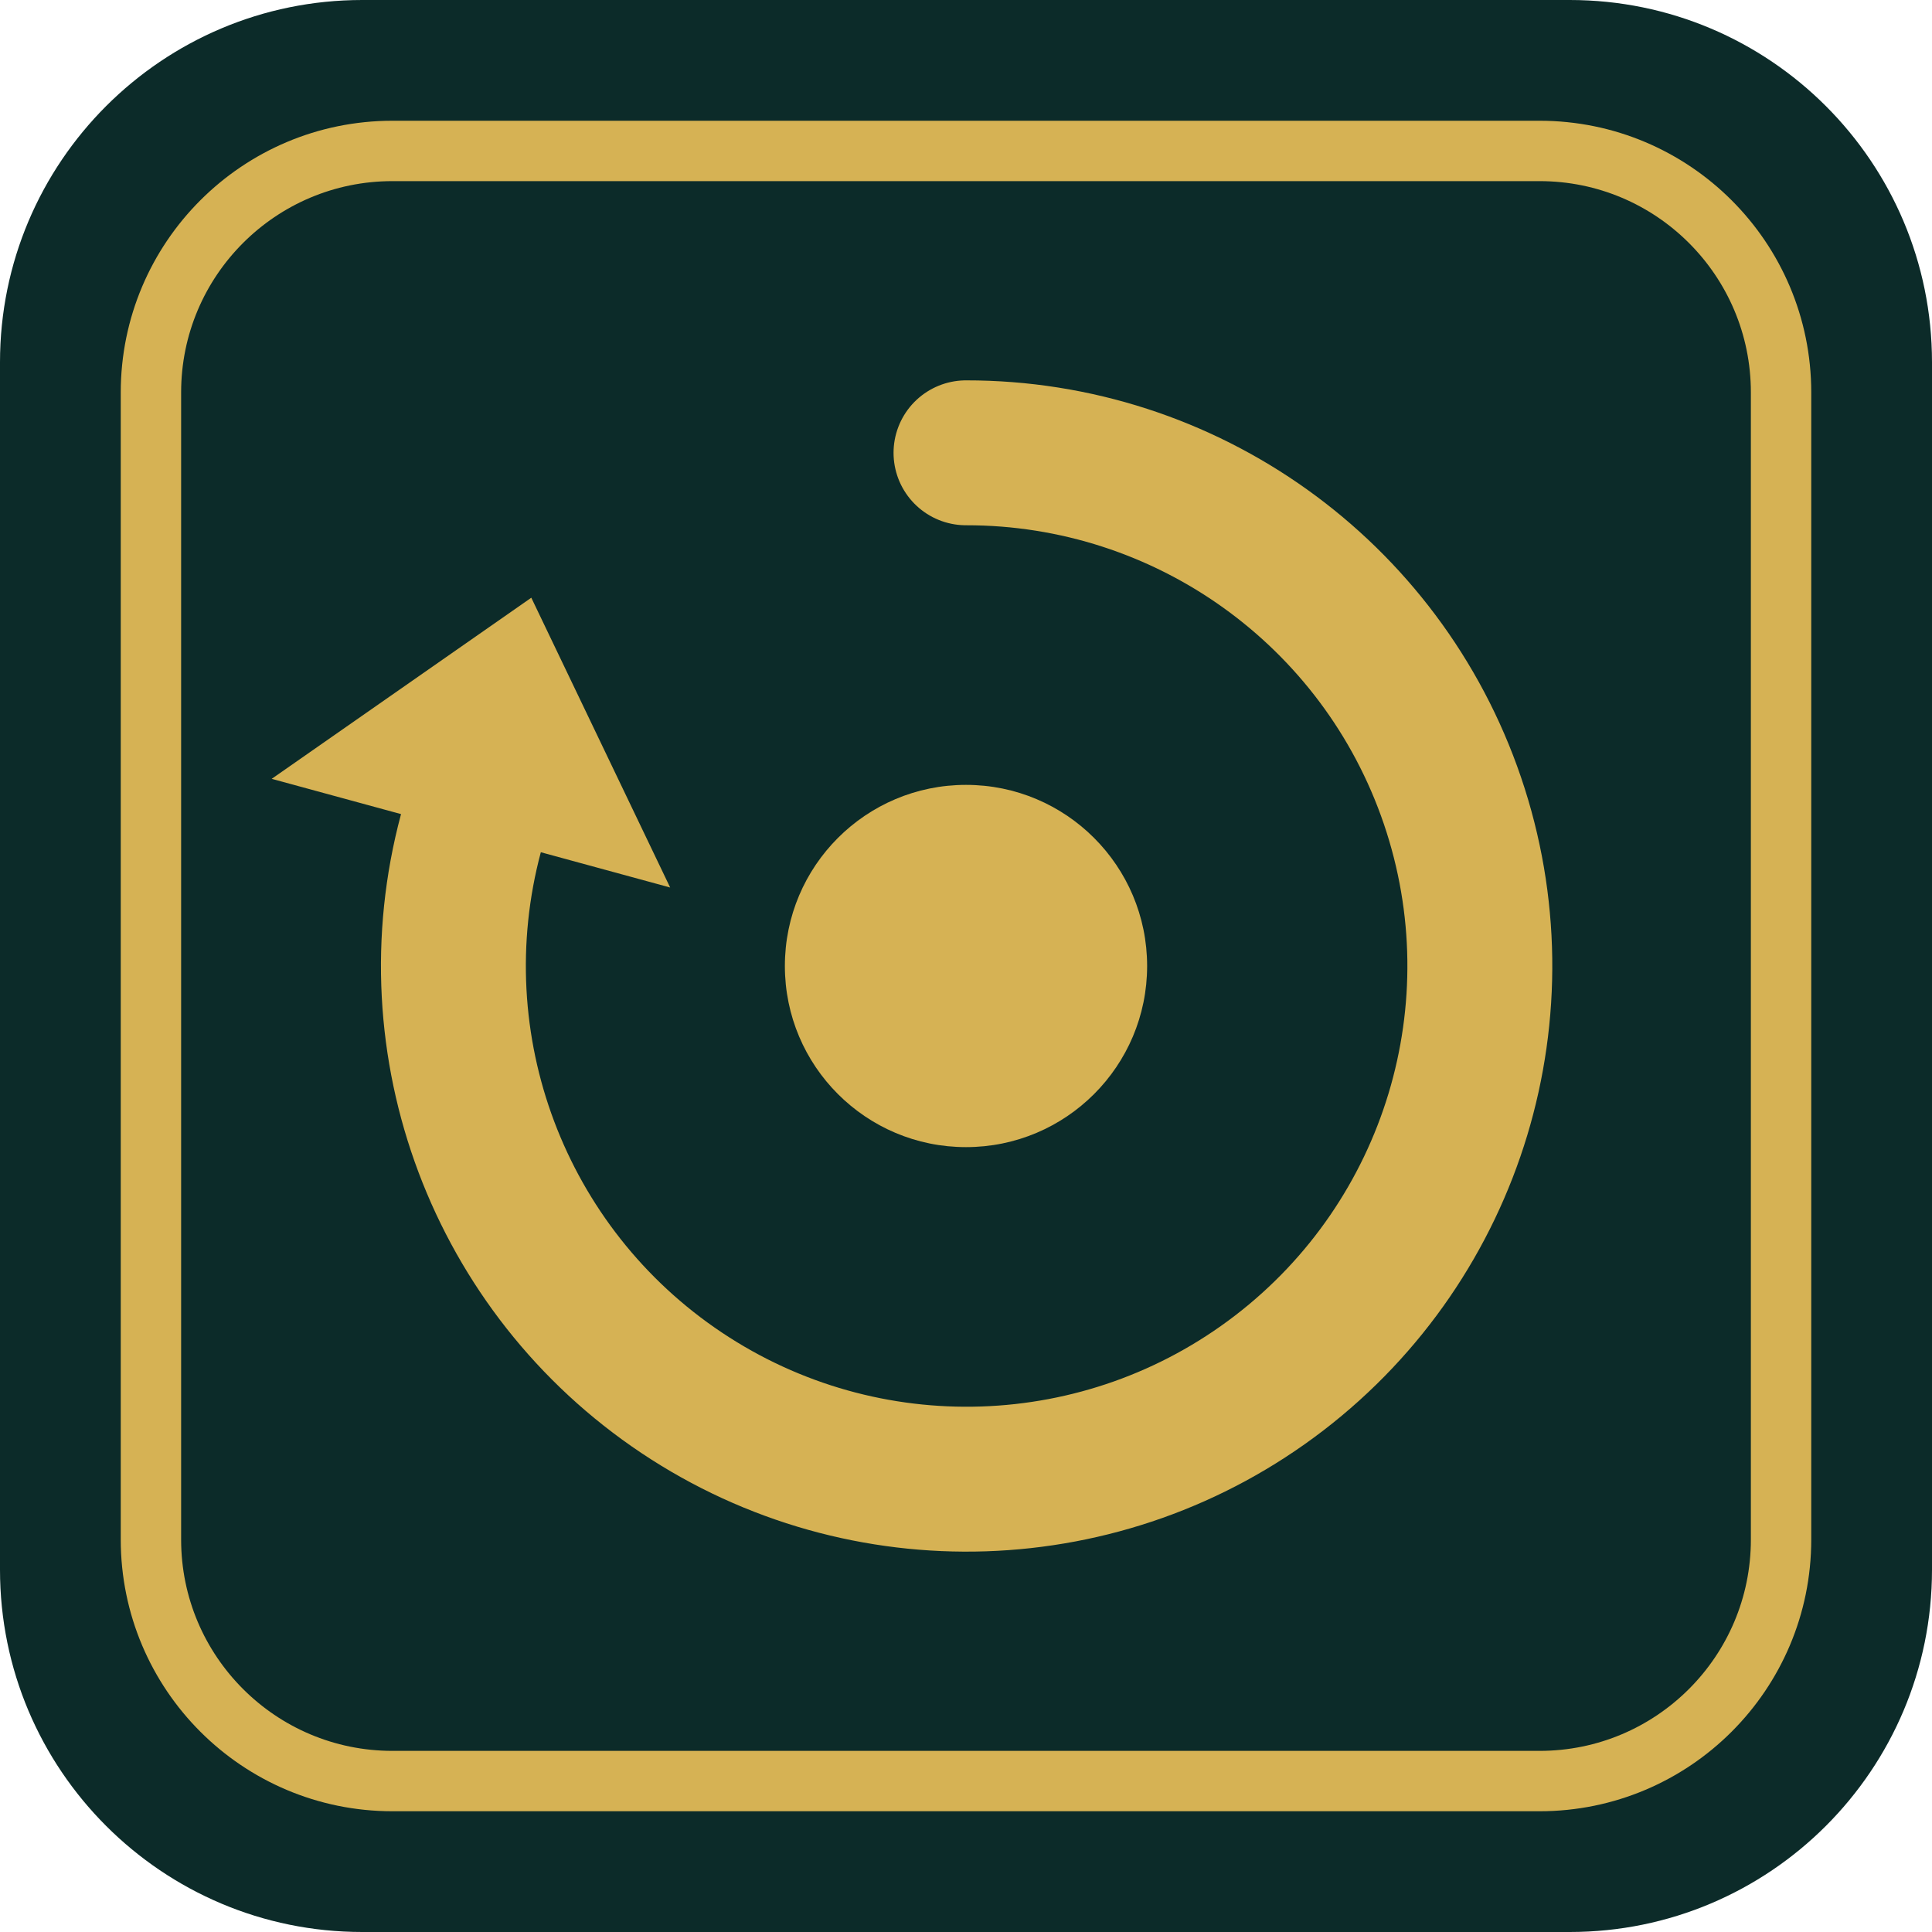
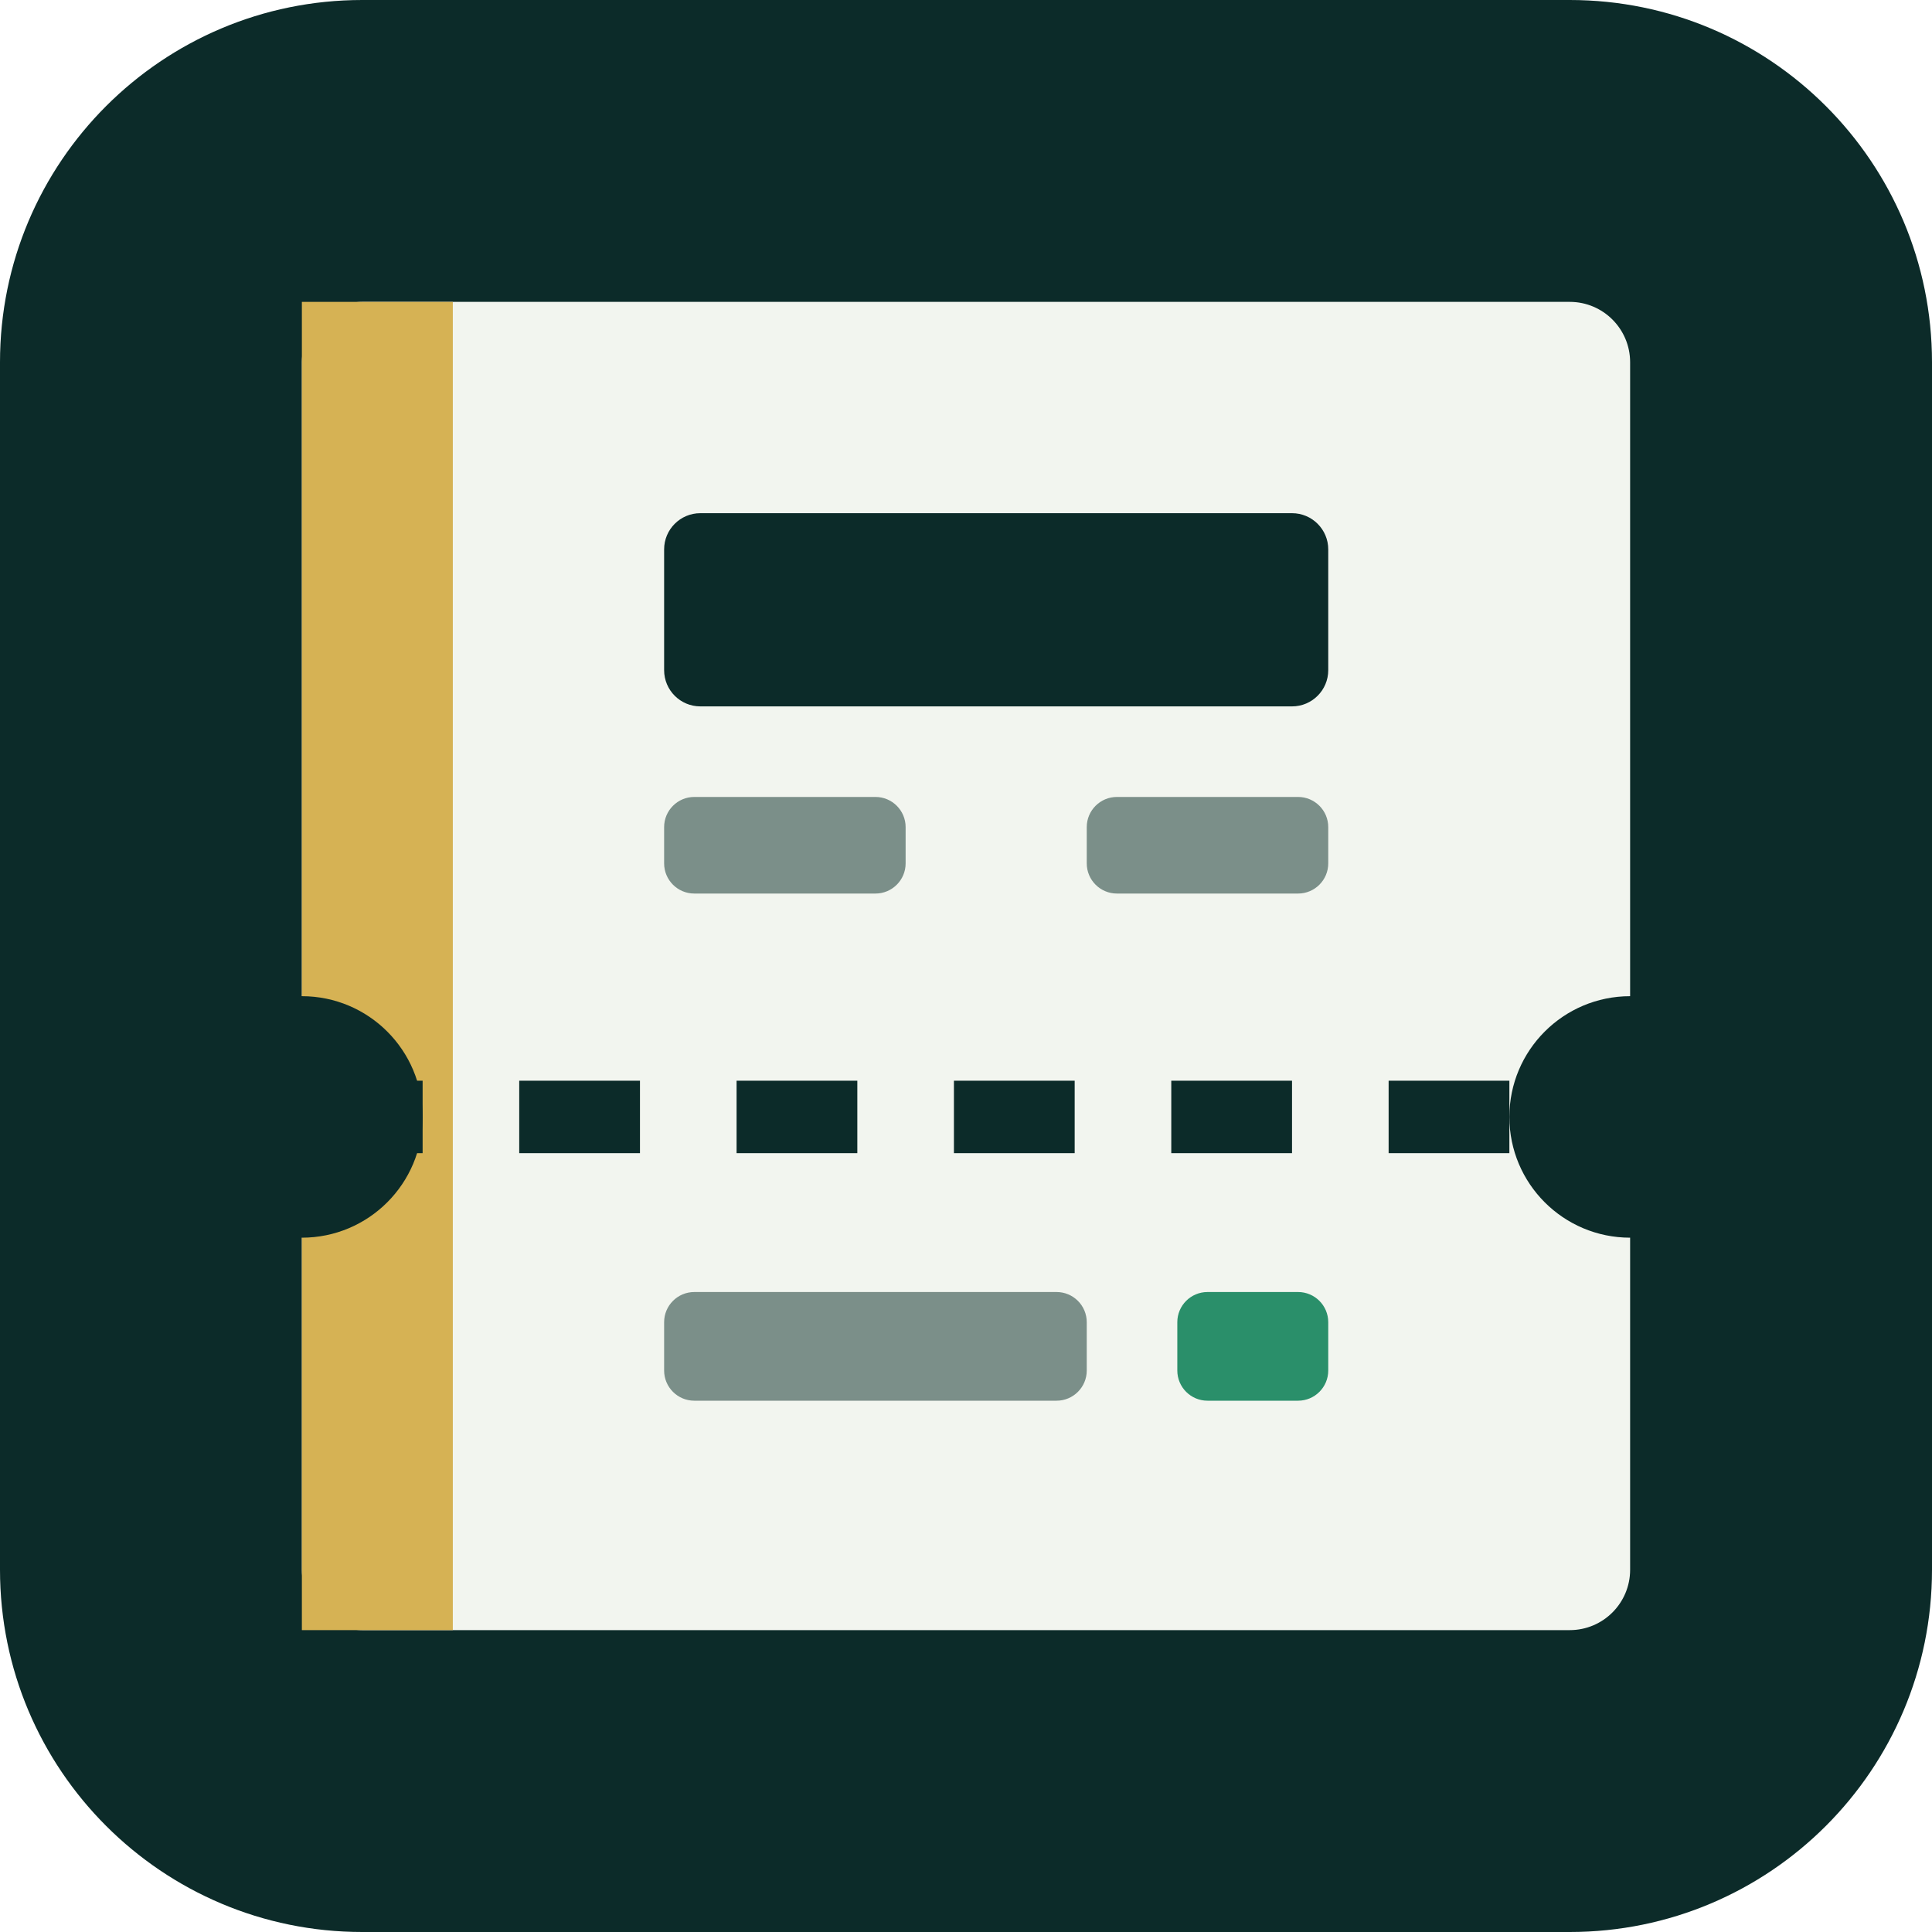
<svg xmlns="http://www.w3.org/2000/svg" viewBox="0 0 32 32" width="32" height="32">
  <rect width="32" height="32" rx="6" fill="#0c2b29" />
-   <rect x="2.5" y="2.5" width="27" height="27" rx="4" fill="none" stroke="#d6b254" stroke-width="1" />
-   <path d="M16 7.5a8.5 8.5 0 1 1-8.2 6.3" fill="none" stroke="#d6b254" stroke-width="2.4" stroke-linecap="round" />
-   <path d="M8.8 9.9 4.5 12.9l6.6 1.8z" fill="#d6b254" />
-   <circle cx="16" cy="16" r="3" fill="#d6b254" />
+   <path d="M6 5h20a1 1 0 0 1 1 1v20a1 1 0 0 1-1 1H6a1 1 0 0 1-1-1V6a1 1 0 0 1 1-1z" fill="#f2f5ef" />
+   <path d="M5 5h2.5v22H5z" fill="#d6b254" />
+   <rect x="11" y="8.5" width="11" height="3.2" rx=".6" fill="#0c2b29" />
+   <rect x="11" y="13.2" width="4" height="1.6" rx=".5" fill="#7b8f89" />
+   <rect x="18" y="13.2" width="4" height="1.6" rx=".5" fill="#7b8f89" />
+   <path d="M5 18.5h22" stroke="#0c2b29" stroke-width="1.2" stroke-dasharray="2 1.6" />
+   <circle cx="5" cy="18.5" r="2" fill="#0c2b29" />
+   <circle cx="27" cy="18.5" r="2" fill="#0c2b29" />
+   <rect x="11" y="21.4" width="7" height="1.8" rx=".5" fill="#7b8f89" />
+   <rect x="19.5" y="21.4" width="2.5" height="1.8" rx=".5" fill="#2a8f6a" />
</svg>
